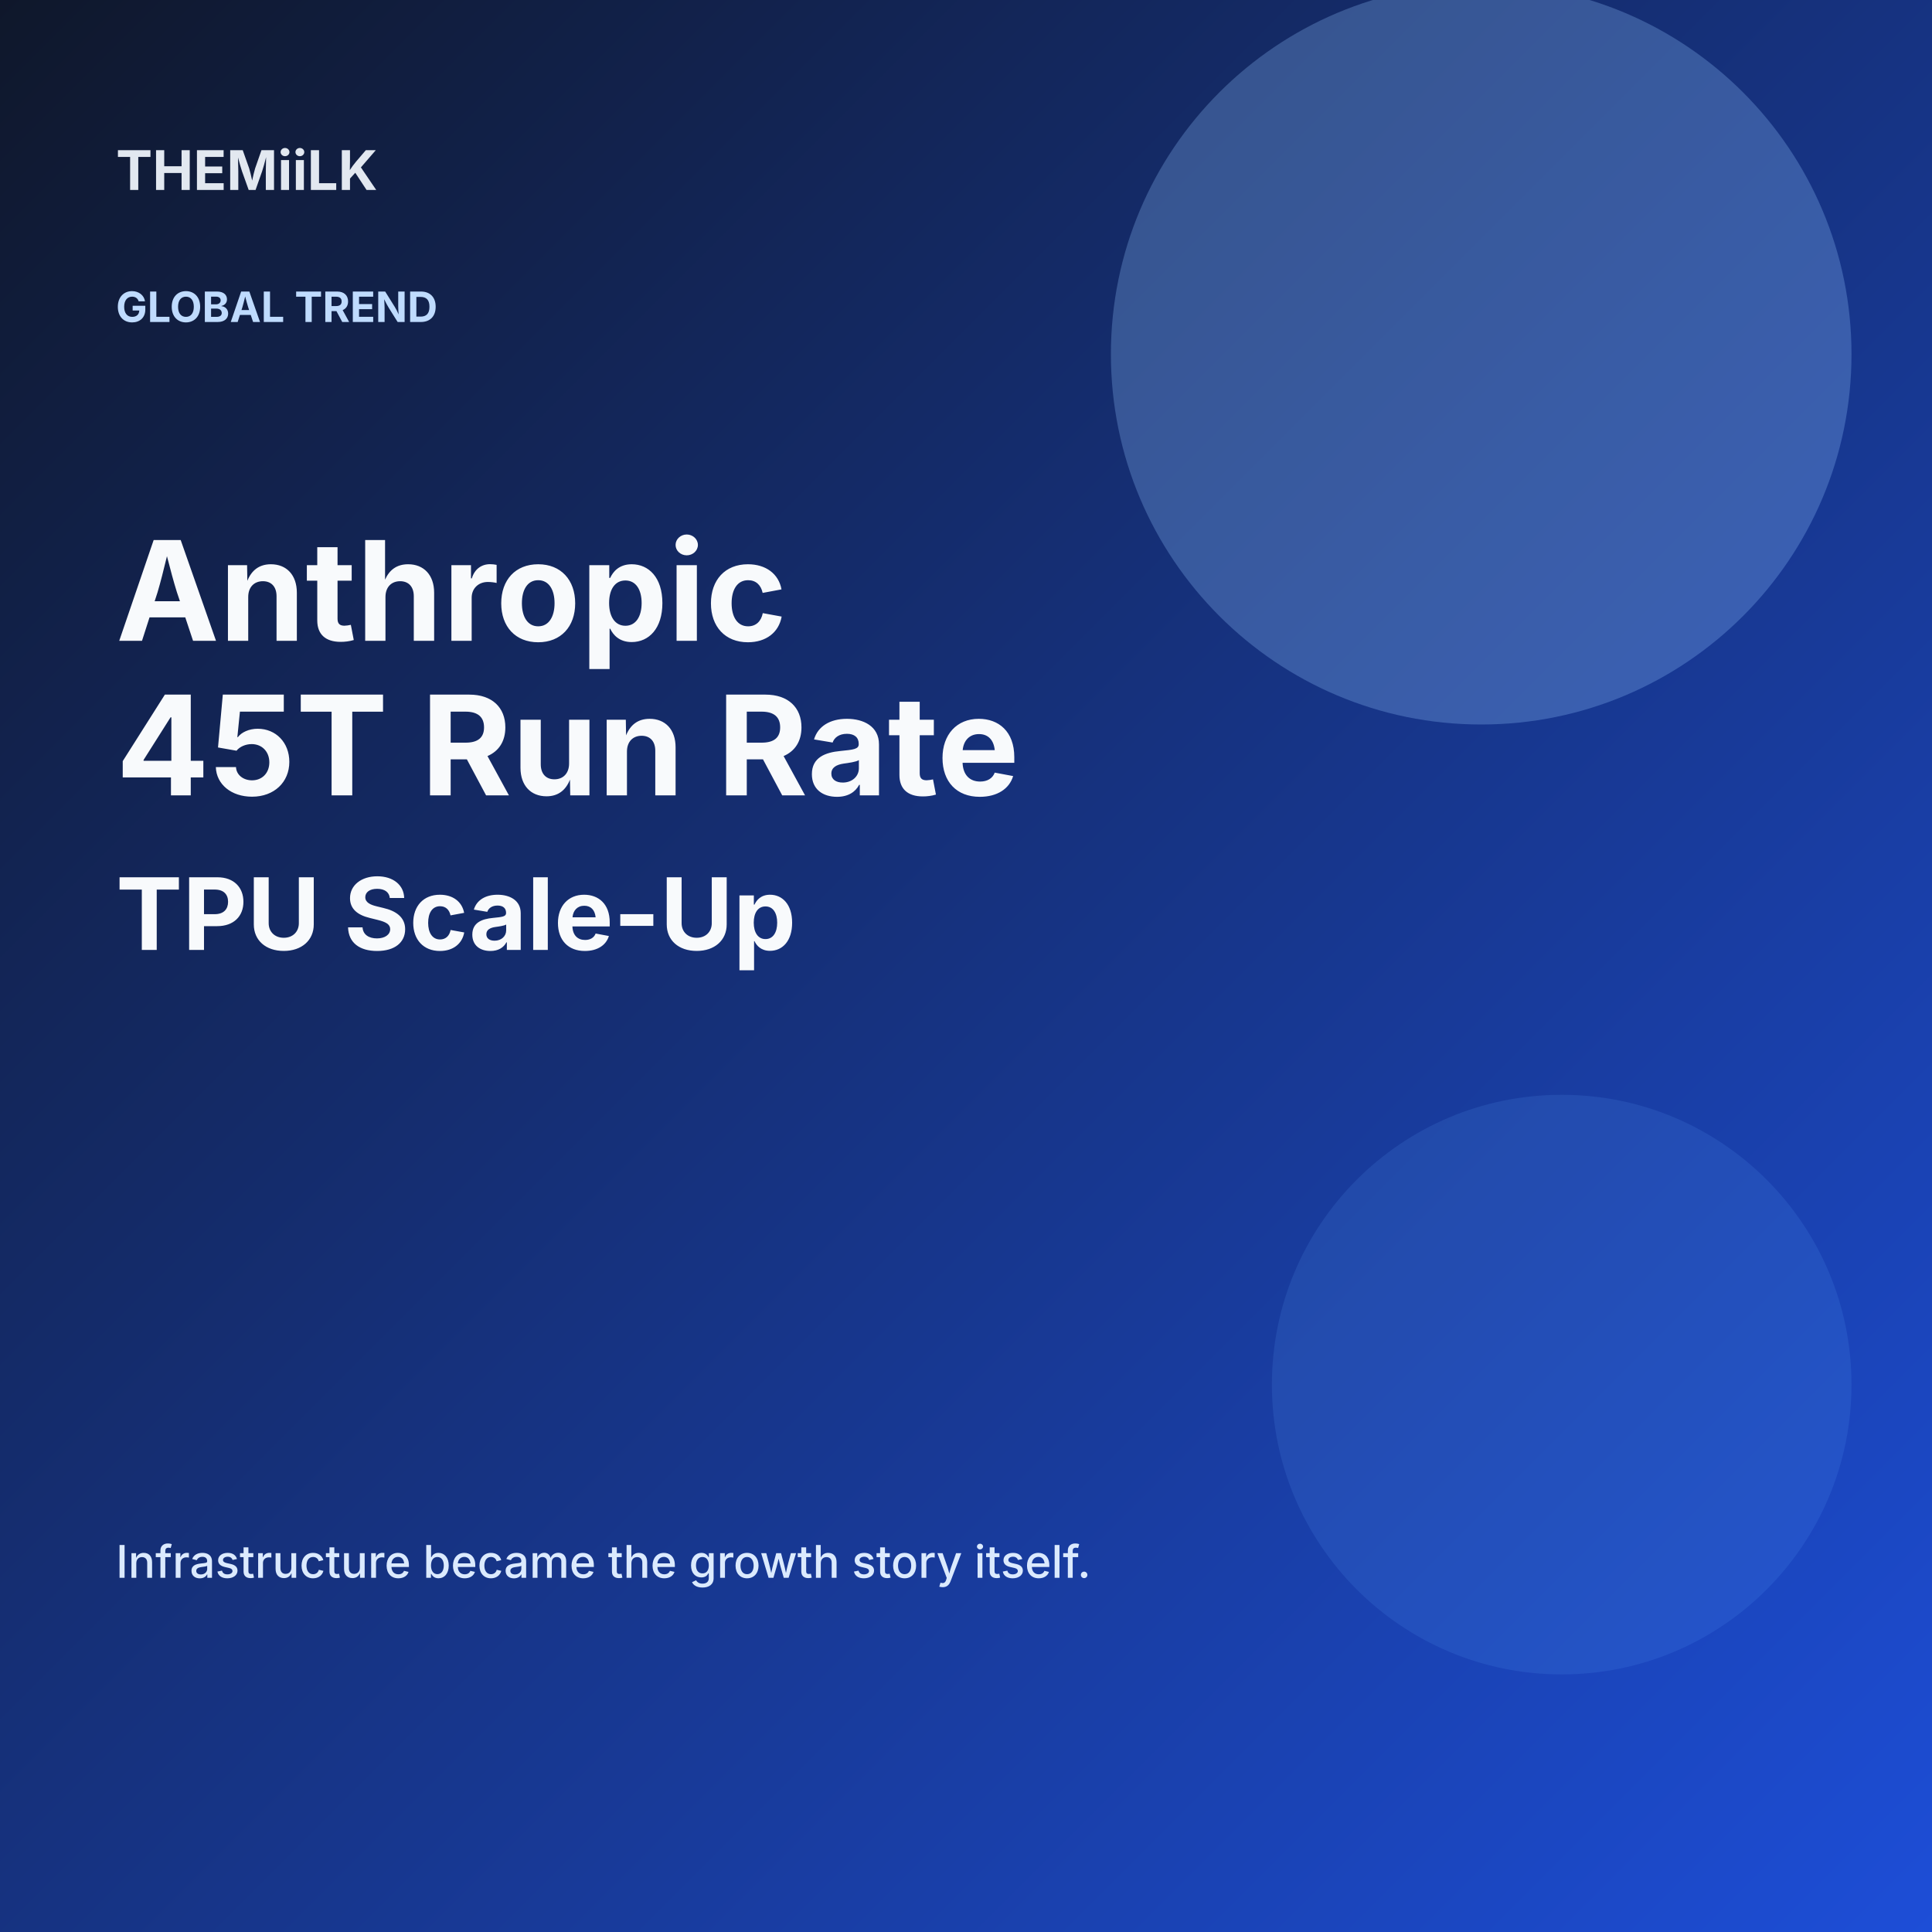
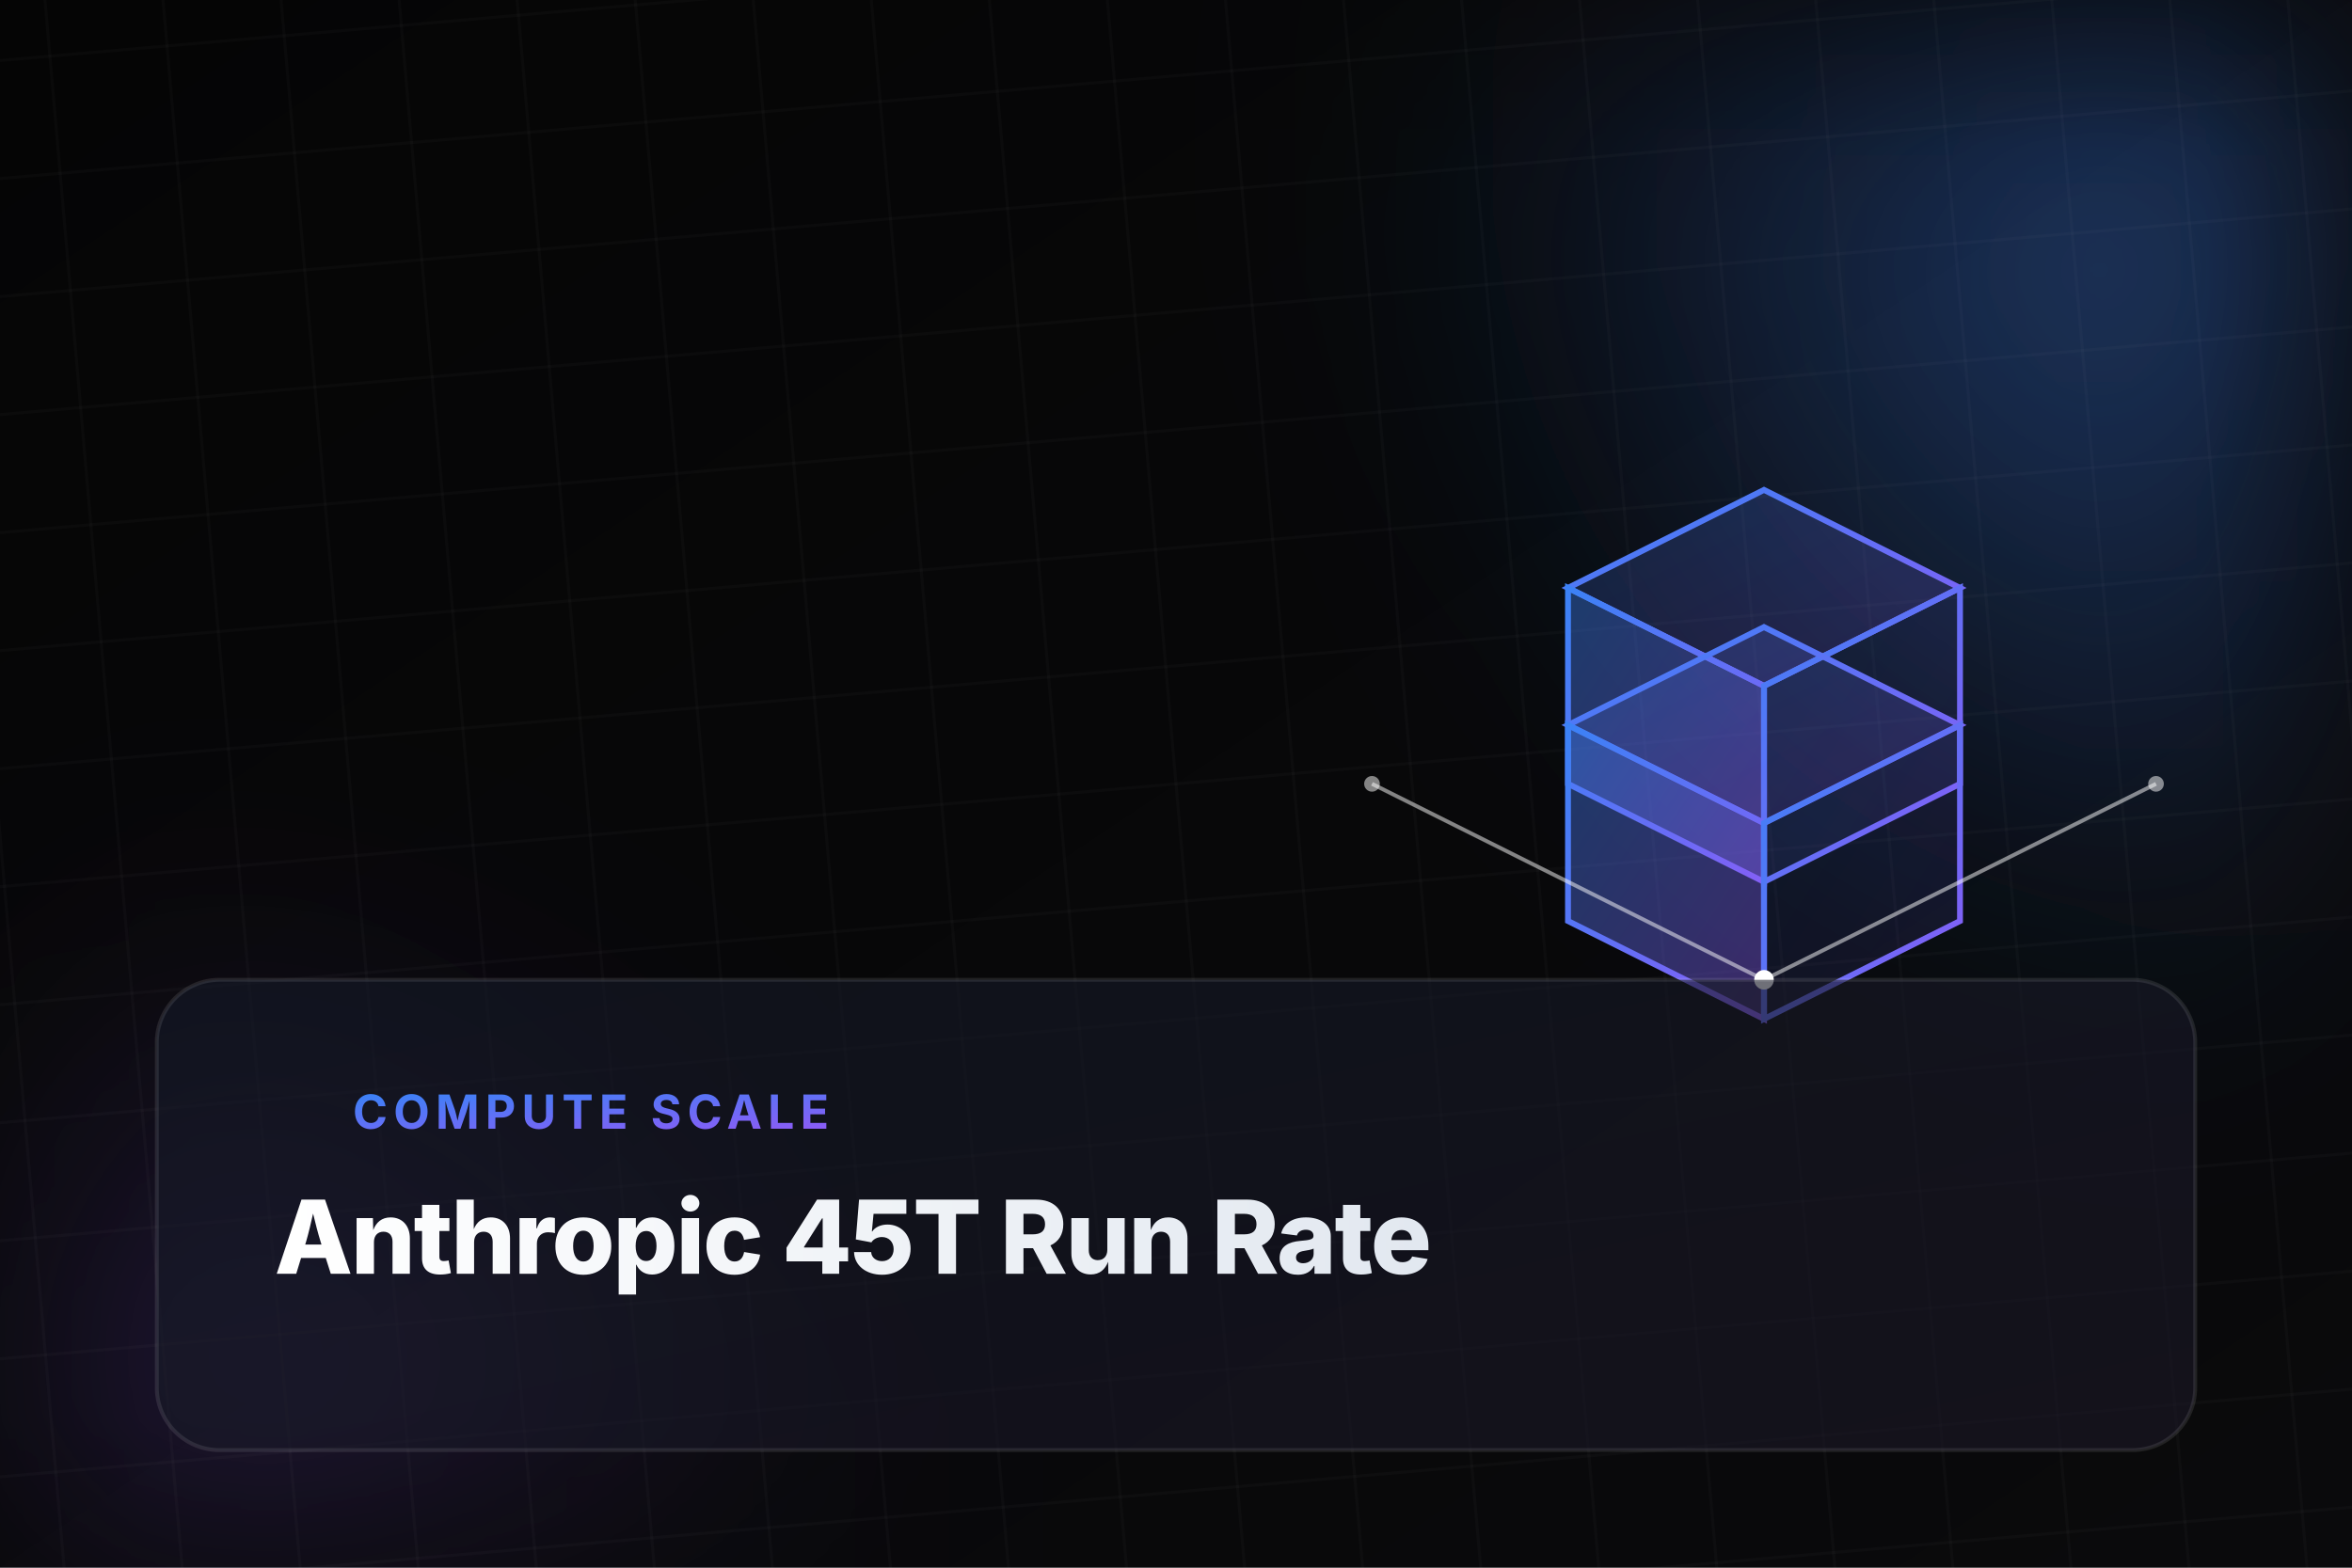
- <svg xmlns="http://www.w3.org/2000/svg" width="1200" height="1200" viewBox="0 0 1200 1200" role="img" aria-label="TheMiilk Anthropic Scale">
+ <svg xmlns="http://www.w3.org/2000/svg" viewBox="0 0 1200 800" width="1200" height="800">
  <defs>
    <linearGradient id="bg" x1="0%" y1="0%" x2="100%" y2="100%">
-       <stop offset="0%" stop-color="#0f172a" />
-       <stop offset="100%" stop-color="#1d4ed8" />
+       <stop offset="0%" stop-color="#050505" />
+       <stop offset="100%" stop-color="#0a0a0c" />
    </linearGradient>
+     <radialGradient id="glow1" cx="80%" cy="30%" r="50%">
+       <stop offset="0%" stop-color="#3b82f6" stop-opacity="0.5" />
+       <stop offset="100%" stop-color="#3b82f6" stop-opacity="0" />
+     </radialGradient>
+     <radialGradient id="glow2" cx="20%" cy="80%" r="50%">
+       <stop offset="0%" stop-color="#8b5cf6" stop-opacity="0.3" />
+       <stop offset="100%" stop-color="#8b5cf6" stop-opacity="0" />
+     </radialGradient>
+     <linearGradient id="text-grad" x1="0%" y1="0%" x2="100%" y2="0%">
+       <stop offset="0%" stop-color="#ffffff" />
+       <stop offset="100%" stop-color="#e2e8f0" />
+     </linearGradient>
+     <linearGradient id="accent" x1="0%" y1="0%" x2="100%" y2="100%">
+       <stop offset="0%" stop-color="#3b82f6" />
+       <stop offset="100%" stop-color="#8b5cf6" />
+     </linearGradient>
+     <filter id="blur" x="-50%" y="-50%" width="200%" height="200%">
+       <feGaussianBlur stdDeviation="80" />
+     </filter>
  </defs>
-   <rect width="1200" height="1200" fill="url(#bg)" />
-   <circle cx="920" cy="220" r="230" fill="#93c5fd" fill-opacity="0.28" />
-   <circle cx="970" cy="860" r="180" fill="#60a5fa" fill-opacity="0.14" />
-   <text x="72" y="118" fill="#e2e8f0" font-size="34" font-weight="700" font-family="Inter, Arial, sans-serif">THEMiiLK</text>
-   <text x="72" y="200" fill="#bfdbfe" font-size="26" font-weight="700" font-family="Inter, Arial, sans-serif">GLOBAL TREND</text>
-   <text x="72" y="398" fill="#f8fafc" font-size="86" font-weight="700" font-family="Inter, Arial, sans-serif">Anthropic</text>
-   <text x="72" y="494" fill="#f8fafc" font-size="86" font-weight="700" font-family="Inter, Arial, sans-serif">45T Run Rate</text>
-   <text x="72" y="590" fill="#f8fafc" font-size="62" font-weight="700" font-family="Inter, Arial, sans-serif">TPU Scale-Up</text>
-   <text x="72" y="980" fill="#dbeafe" font-size="28" font-weight="500" font-family="Inter, Arial, sans-serif">Infrastructure became the growth story itself.</text>
+   <rect width="1200" height="800" fill="url(#bg)" />
+   <circle cx="900" cy="250" r="450" fill="url(#glow1)" filter="url(#blur)" />
+   <circle cx="300" cy="600" r="350" fill="url(#glow2)" filter="url(#blur)" />
+   <g stroke="#ffffff" stroke-opacity="0.02" stroke-width="1.5" transform="rotate(-5, 600, 400)">
+     <path d="M0 -200 V1000" />
+     <path d="M60 -200 V1000" />
+     <path d="M120 -200 V1000" />
+     <path d="M180 -200 V1000" />
+     <path d="M240 -200 V1000" />
+     <path d="M300 -200 V1000" />
+     <path d="M360 -200 V1000" />
+     <path d="M420 -200 V1000" />
+     <path d="M480 -200 V1000" />
+     <path d="M540 -200 V1000" />
+     <path d="M600 -200 V1000" />
+     <path d="M660 -200 V1000" />
+     <path d="M720 -200 V1000" />
+     <path d="M780 -200 V1000" />
+     <path d="M840 -200 V1000" />
+     <path d="M900 -200 V1000" />
+     <path d="M960 -200 V1000" />
+     <path d="M1020 -200 V1000" />
+     <path d="M1080 -200 V1000" />
+     <path d="M1140 -200 V1000" />
+     <path d="M1200 -200 V1000" />
+     <path d="M1260 -200 V1000" />
+     <path d="M1320 -200 V1000" />
+     <path d="M1380 -200 V1000" />
+     <path d="M-200 -200 H1400" />
+     <path d="M-200 -140 H1400" />
+     <path d="M-200 -80 H1400" />
+     <path d="M-200 -20 H1400" />
+     <path d="M-200 40 H1400" />
+     <path d="M-200 100 H1400" />
+     <path d="M-200 160 H1400" />
+     <path d="M-200 220 H1400" />
+     <path d="M-200 280 H1400" />
+     <path d="M-200 340 H1400" />
+     <path d="M-200 400 H1400" />
+     <path d="M-200 460 H1400" />
+     <path d="M-200 520 H1400" />
+     <path d="M-200 580 H1400" />
+     <path d="M-200 640 H1400" />
+     <path d="M-200 700 H1400" />
+     <path d="M-200 760 H1400" />
+     <path d="M-200 820 H1400" />
+     <path d="M-200 880 H1400" />
+     <path d="M-200 940 H1400" />
+   </g>
+   <g transform="translate(650, 150)">
+     <path d="M150 150 L250 100 L350 150 L250 200 Z" fill="url(#accent)" fill-opacity="0.2" stroke="url(#accent)" stroke-width="3" />
+     <path d="M150 150 V250 L250 300 V200 Z" fill="url(#accent)" fill-opacity="0.4" stroke="url(#accent)" stroke-width="3" />
+     <path d="M350 150 V250 L250 300 V200 Z" fill="url(#accent)" fill-opacity="0.1" stroke="url(#accent)" stroke-width="3" />
+     <path d="M150 220 L250 170 L350 220 L250 270 Z" fill="url(#accent)" fill-opacity="0.2" stroke="url(#accent)" stroke-width="3" />
+     <path d="M150 220 V320 L250 370 V270 Z" fill="url(#accent)" fill-opacity="0.4" stroke="url(#accent)" stroke-width="3" />
+     <path d="M350 220 V320 L250 370 V270 Z" fill="url(#accent)" fill-opacity="0.1" stroke="url(#accent)" stroke-width="3" />
+     <path d="M50 250 L250 350 L450 250" stroke="#ffffff" stroke-opacity="0.5" stroke-width="2" fill="none" />
+     <circle cx="250" cy="350" r="5" fill="#ffffff" />
+     <circle cx="50" cy="250" r="4" fill="#ffffff" fill-opacity="0.5" />
+     <circle cx="450" cy="250" r="4" fill="#ffffff" fill-opacity="0.5" />
+   </g>
+   <g transform="translate(80, 500)">
+     <rect width="1040" height="240" rx="32" fill="#111115" fill-opacity="0.6" stroke="#ffffff" stroke-opacity="0.1" stroke-width="2" />
+     <rect x="0" y="0" width="1040" height="240" rx="32" fill="url(#accent)" fill-opacity="0.05" />
+     <path d="M 60 70 L 80 70" stroke="url(#accent)" stroke-width="6" stroke-linecap="round" />
+     <text x="100" y="76" fill="url(#accent)" font-family="Inter, system-ui, sans-serif" font-weight="700" font-size="24" letter-spacing="3">COMPUTE SCALE</text>
+     <text x="60" y="150" fill="url(#text-grad)" font-family="Inter, system-ui, sans-serif" font-weight="800" font-size="52" letter-spacing="-1">Anthropic 45T Run Rate</text>
+   </g>
</svg>
